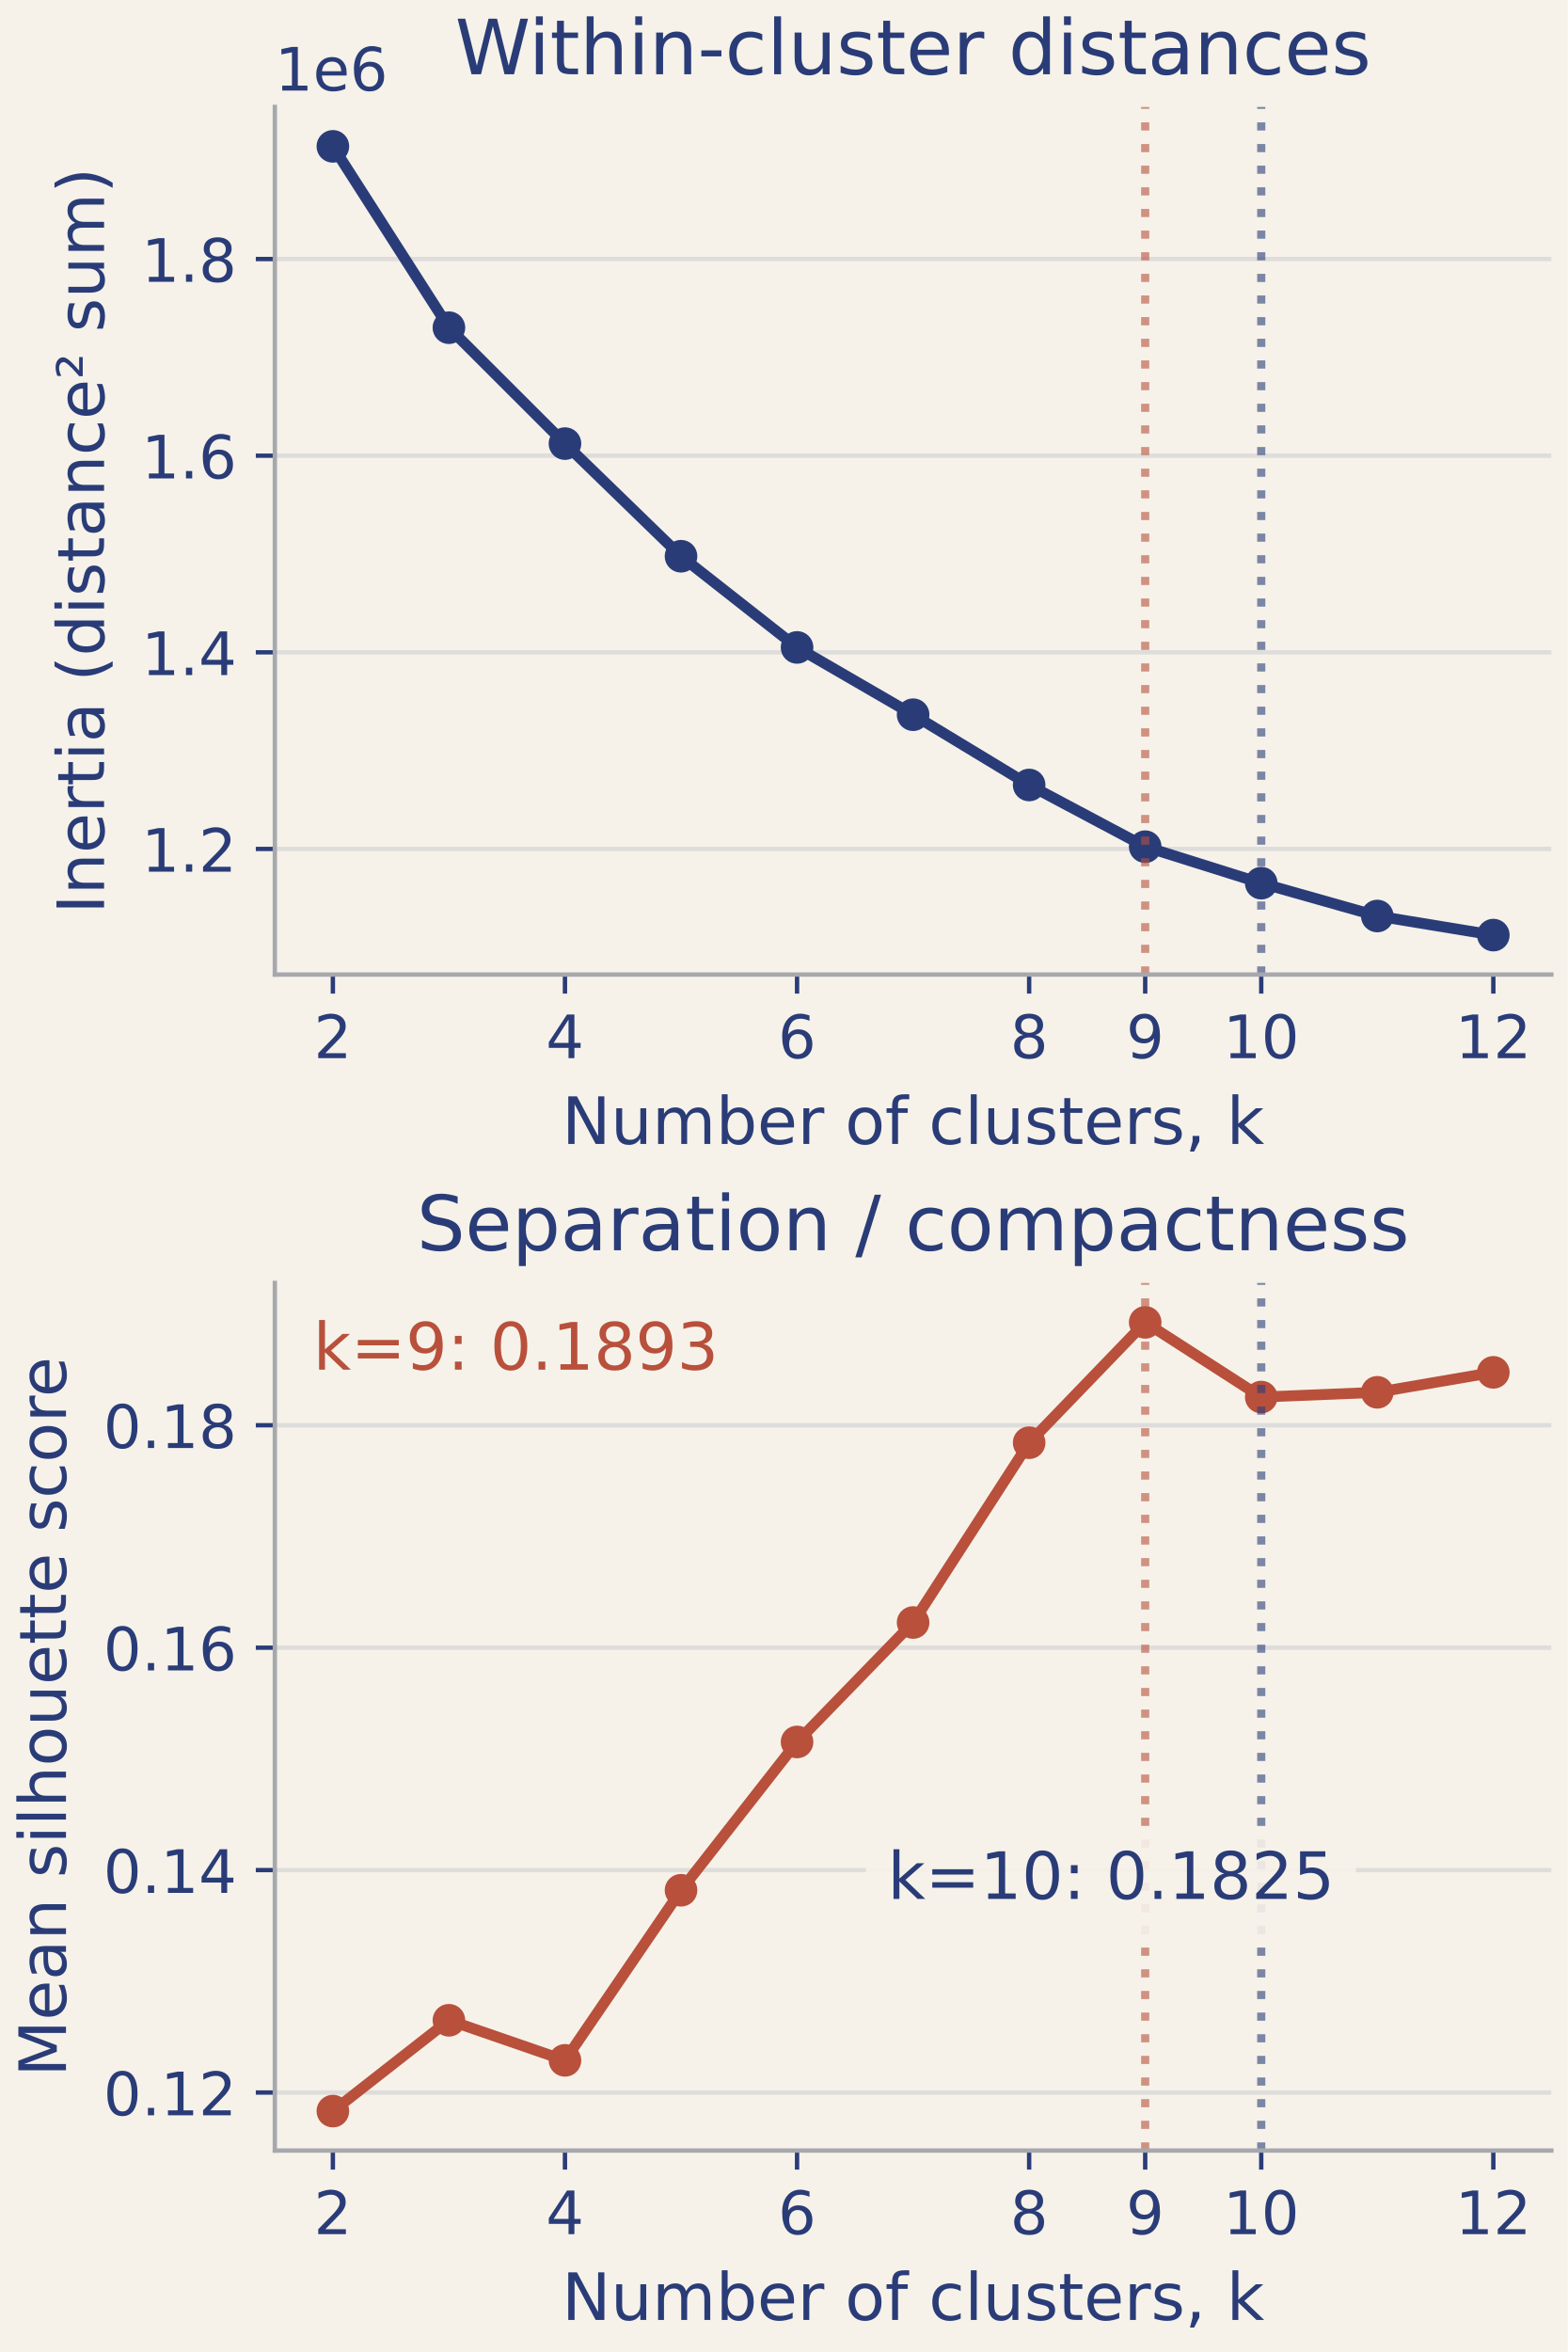
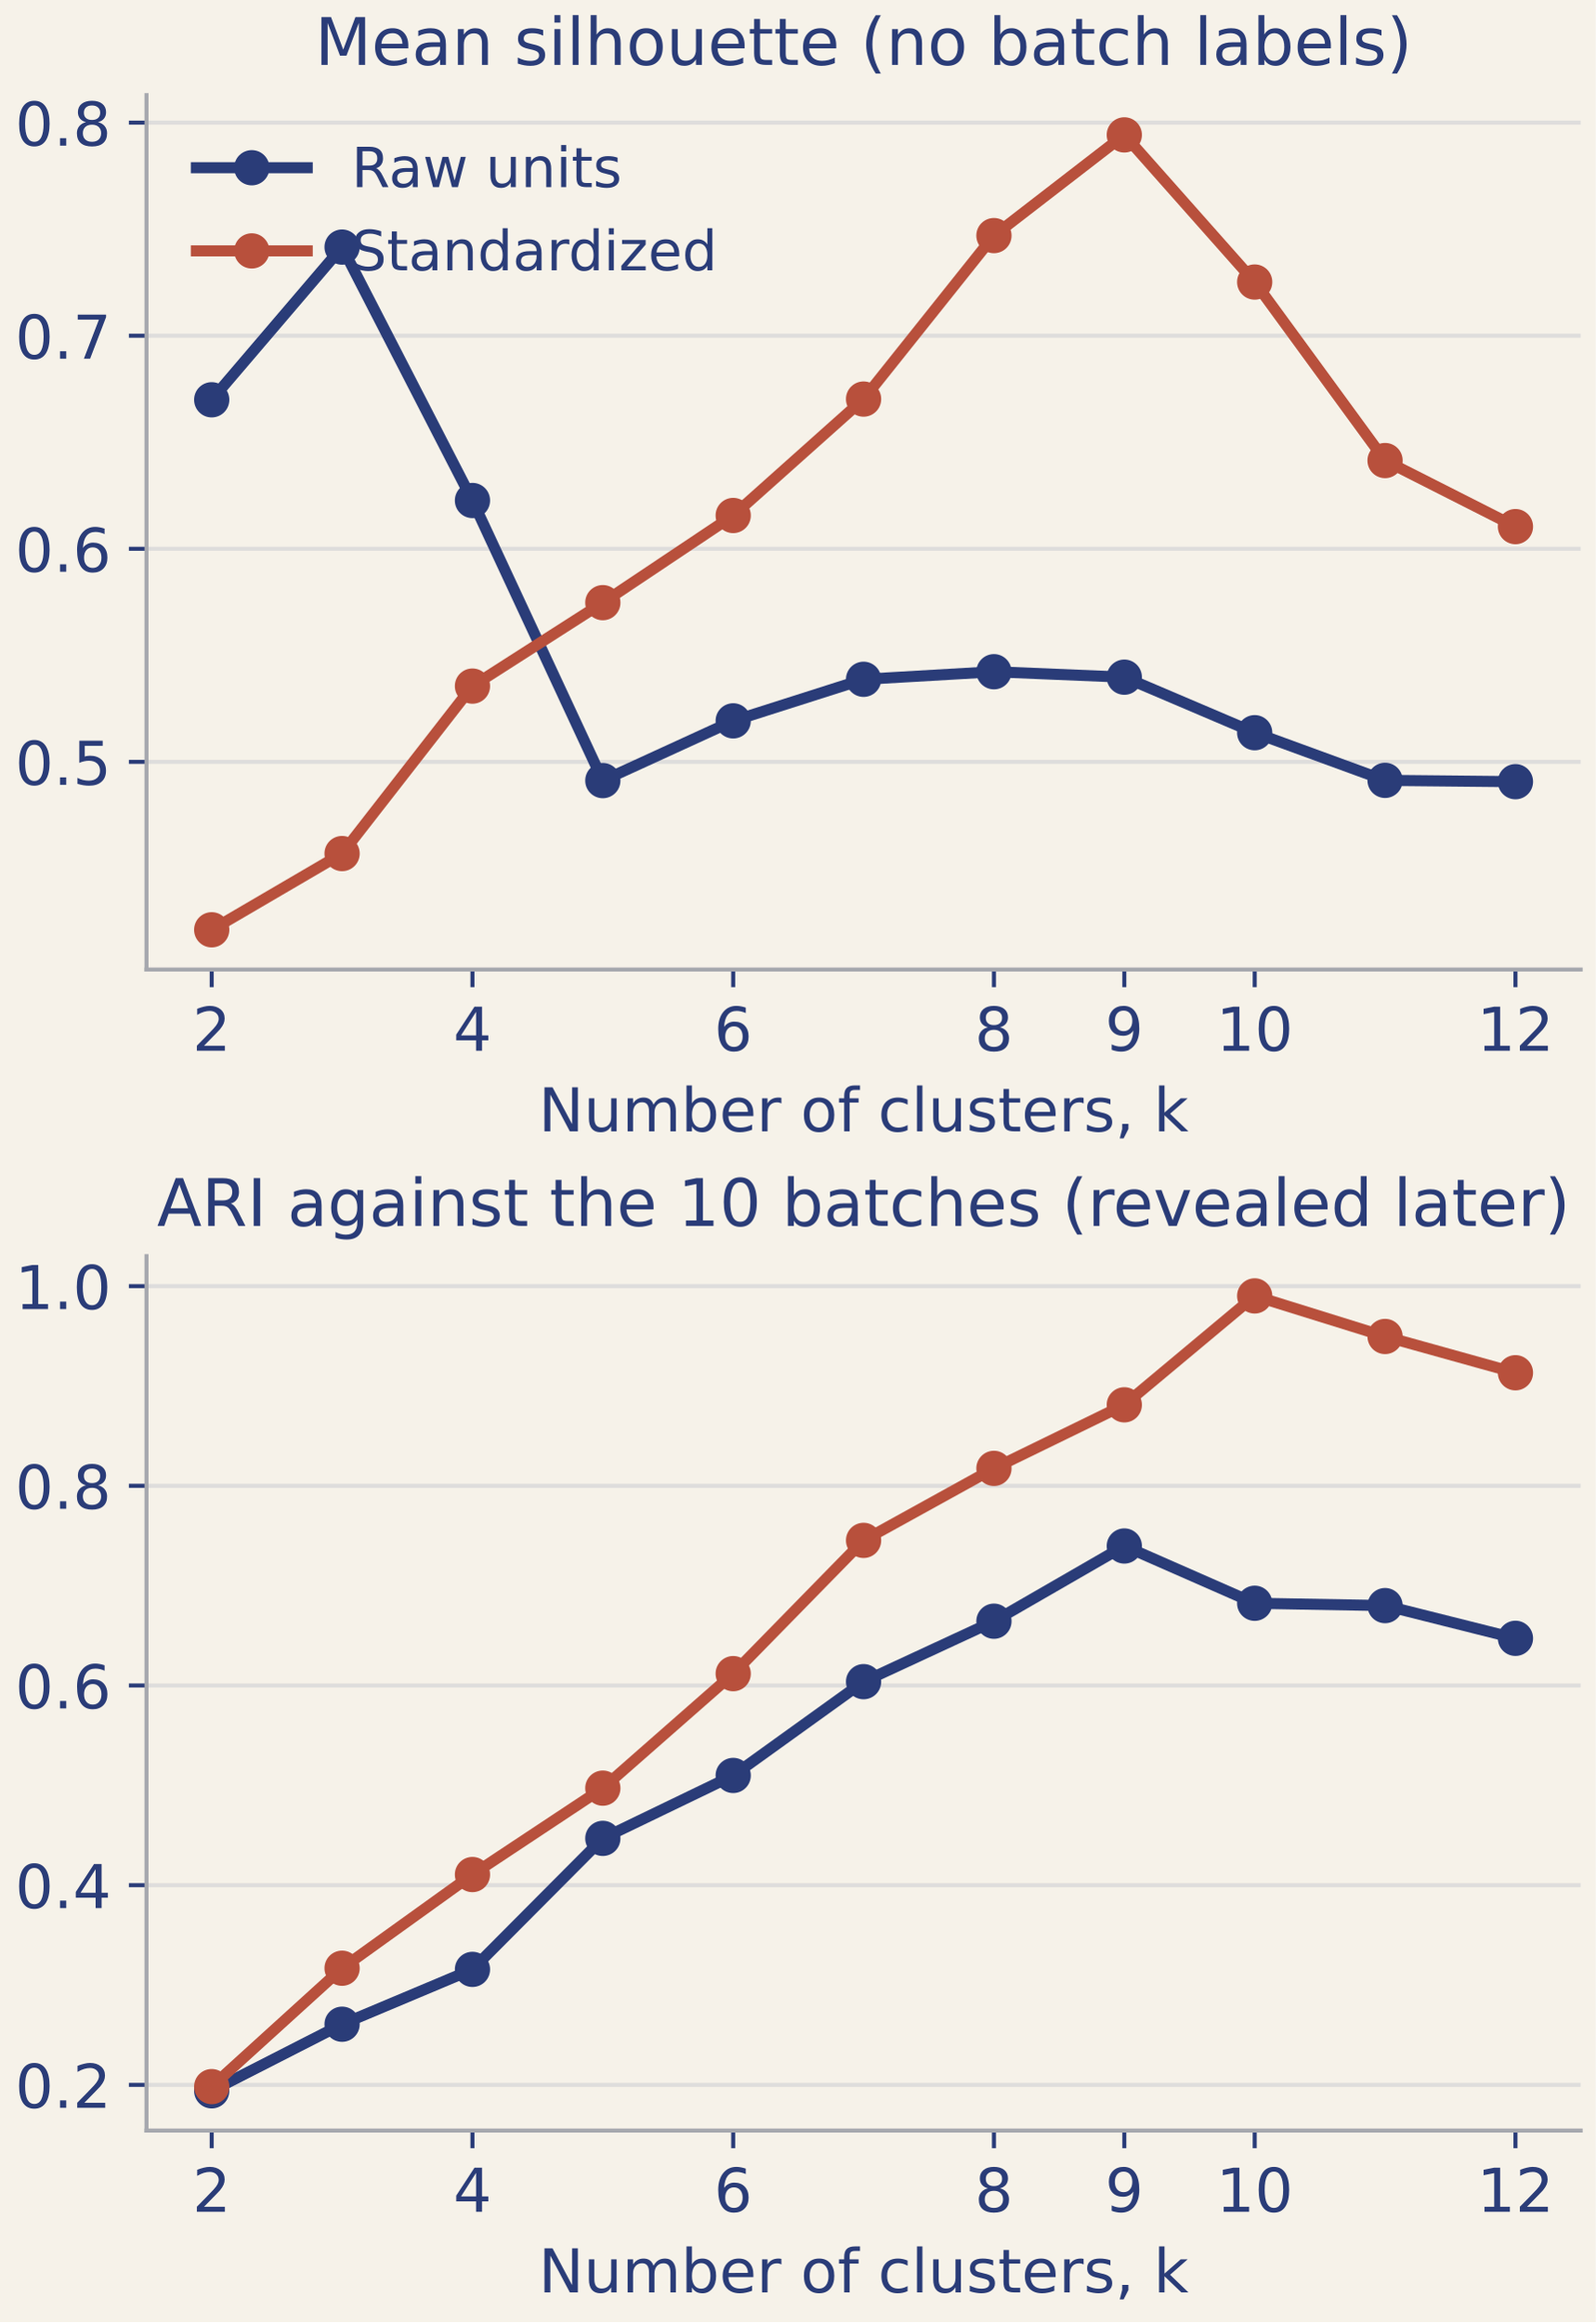
- <svg xmlns="http://www.w3.org/2000/svg" xmlns:xlink="http://www.w3.org/1999/xlink" width="288pt" height="432pt" viewBox="0 0 288 432" version="1.1">
+ <svg xmlns="http://www.w3.org/2000/svg" xmlns:xlink="http://www.w3.org/1999/xlink" width="316.8pt" height="460.8pt" viewBox="0 0 316.8 460.8" version="1.1">
  <defs>
    <style type="text/css">*{stroke-linejoin: round; stroke-linecap: butt}</style>
  </defs>
  <g id="figure_1">
    <g id="patch_1">
-       <path d="M 0 432  L 288 432  L 288 0  L 0 0  z " style="fill: #f6f2e9" />
+       <path d="M 0 460.8  L 316.8 460.8  L 316.8 0  L 0 0  z " style="fill: #f6f2e9" />
    </g>
    <g id="axes_1">
      <g id="patch_2">
-         <path d="M 50.493 178.999  L 285 178.999  L 285 19.638  L 50.493 19.638  z " style="fill: #f6f2e9" />
+         <path d="M 29.084 192.399  L 313.8 192.399  L 313.8 18.878  L 29.084 18.878  z " style="fill: #f6f2e9" />
      </g>
      <g id="matplotlib.axis_1">
        <g id="xtick_1">
          <g id="line2d_1">
            <defs>
              <path id="m94edba3261" d="M 0 0  L 0 3.5  " style="stroke: #2a3c78; stroke-width: 0.8" />
            </defs>
            <g>
-               <use xlink:href="#m94edba3261" x="61.153" y="178.999" style="fill: #2a3c78; stroke: #2a3c78; stroke-width: 0.8" />
+               <use xlink:href="#m94edba3261" x="42.026" y="192.399" style="fill: #2a3c78; stroke: #2a3c78; stroke-width: 0.8" />
            </g>
          </g>
          <g id="text_1">
-             <text style="font-size: 11px; font-family: 'DejaVu Sans'; text-anchor: middle; fill: #2a3c78" x="61.153" y="194.356" transform="rotate(-0 61.15275 194.3562)">2</text>
+             <text style="font-size: 12px; font-family: 'DejaVu Sans'; text-anchor: middle; fill: #2a3c78" x="42.026" y="208.516" transform="rotate(-0 42.02562 208.516)">2</text>
          </g>
        </g>
        <g id="xtick_2">
          <g id="line2d_2">
            <g>
-               <use xlink:href="#m94edba3261" x="103.79" y="178.999" style="fill: #2a3c78; stroke: #2a3c78; stroke-width: 0.8" />
+               <use xlink:href="#m94edba3261" x="93.792" y="192.399" style="fill: #2a3c78; stroke: #2a3c78; stroke-width: 0.8" />
            </g>
          </g>
          <g id="text_2">
-             <text style="font-size: 11px; font-family: 'DejaVu Sans'; text-anchor: middle; fill: #2a3c78" x="103.79" y="194.356" transform="rotate(-0 103.7903 194.3562)">4</text>
+             <text style="font-size: 12px; font-family: 'DejaVu Sans'; text-anchor: middle; fill: #2a3c78" x="93.792" y="208.516" transform="rotate(-0 93.79212 208.516)">4</text>
          </g>
        </g>
        <g id="xtick_3">
          <g id="line2d_3">
            <g>
-               <use xlink:href="#m94edba3261" x="146.428" y="178.999" style="fill: #2a3c78; stroke: #2a3c78; stroke-width: 0.8" />
+               <use xlink:href="#m94edba3261" x="145.559" y="192.399" style="fill: #2a3c78; stroke: #2a3c78; stroke-width: 0.8" />
            </g>
          </g>
          <g id="text_3">
-             <text style="font-size: 11px; font-family: 'DejaVu Sans'; text-anchor: middle; fill: #2a3c78" x="146.428" y="194.356" transform="rotate(-0 146.4278 194.3562)">6</text>
+             <text style="font-size: 12px; font-family: 'DejaVu Sans'; text-anchor: middle; fill: #2a3c78" x="145.559" y="208.516" transform="rotate(-0 145.5586 208.516)">6</text>
          </g>
        </g>
        <g id="xtick_4">
          <g id="line2d_4">
            <g>
-               <use xlink:href="#m94edba3261" x="189.065" y="178.999" style="fill: #2a3c78; stroke: #2a3c78; stroke-width: 0.8" />
+               <use xlink:href="#m94edba3261" x="197.325" y="192.399" style="fill: #2a3c78; stroke: #2a3c78; stroke-width: 0.8" />
            </g>
          </g>
          <g id="text_4">
-             <text style="font-size: 11px; font-family: 'DejaVu Sans'; text-anchor: middle; fill: #2a3c78" x="189.065" y="194.356" transform="rotate(-0 189.0653 194.3562)">8</text>
+             <text style="font-size: 12px; font-family: 'DejaVu Sans'; text-anchor: middle; fill: #2a3c78" x="197.325" y="208.516" transform="rotate(-0 197.3251 208.516)">8</text>
          </g>
        </g>
        <g id="xtick_5">
          <g id="line2d_5">
            <g>
-               <use xlink:href="#m94edba3261" x="210.384" y="178.999" style="fill: #2a3c78; stroke: #2a3c78; stroke-width: 0.8" />
+               <use xlink:href="#m94edba3261" x="223.208" y="192.399" style="fill: #2a3c78; stroke: #2a3c78; stroke-width: 0.8" />
            </g>
          </g>
          <g id="text_5">
-             <text style="font-size: 11px; font-family: 'DejaVu Sans'; text-anchor: middle; fill: #2a3c78" x="210.384" y="194.356" transform="rotate(-0 210.3841 194.3562)">9</text>
+             <text style="font-size: 12px; font-family: 'DejaVu Sans'; text-anchor: middle; fill: #2a3c78" x="223.208" y="208.516" transform="rotate(-0 223.2084 208.516)">9</text>
          </g>
        </g>
        <g id="xtick_6">
          <g id="line2d_6">
            <g>
-               <use xlink:href="#m94edba3261" x="231.703" y="178.999" style="fill: #2a3c78; stroke: #2a3c78; stroke-width: 0.8" />
+               <use xlink:href="#m94edba3261" x="249.092" y="192.399" style="fill: #2a3c78; stroke: #2a3c78; stroke-width: 0.8" />
            </g>
          </g>
          <g id="text_6">
-             <text style="font-size: 11px; font-family: 'DejaVu Sans'; text-anchor: middle; fill: #2a3c78" x="231.703" y="194.356" transform="rotate(-0 231.7029 194.3562)">10</text>
+             <text style="font-size: 12px; font-family: 'DejaVu Sans'; text-anchor: middle; fill: #2a3c78" x="249.092" y="208.516" transform="rotate(-0 249.0916 208.516)">10</text>
          </g>
        </g>
        <g id="xtick_7">
          <g id="line2d_7">
            <g>
-               <use xlink:href="#m94edba3261" x="274.34" y="178.999" style="fill: #2a3c78; stroke: #2a3c78; stroke-width: 0.8" />
+               <use xlink:href="#m94edba3261" x="300.858" y="192.399" style="fill: #2a3c78; stroke: #2a3c78; stroke-width: 0.8" />
            </g>
          </g>
          <g id="text_7">
-             <text style="font-size: 11px; font-family: 'DejaVu Sans'; text-anchor: middle; fill: #2a3c78" x="274.34" y="194.356" transform="rotate(-0 274.3404 194.3562)">12</text>
+             <text style="font-size: 12px; font-family: 'DejaVu Sans'; text-anchor: middle; fill: #2a3c78" x="300.858" y="208.516" transform="rotate(-0 300.8581 208.516)">12</text>
          </g>
        </g>
        <g id="text_8">
-           <text style="font-size: 12px; font-family: 'DejaVu Sans'; text-anchor: middle; fill: #2a3c78" x="167.747" y="210.117" transform="rotate(-0 167.7466 210.1169)">Number of clusters, k</text>
+           <text style="font-size: 12px; font-family: 'DejaVu Sans'; text-anchor: middle; fill: #2a3c78" x="171.442" y="224.517" transform="rotate(-0 171.4419 224.5169)">Number of clusters, k</text>
        </g>
      </g>
      <g id="matplotlib.axis_2">
        <g id="ytick_1">
          <g id="line2d_8">
-             <path d="M 50.493 155.93  L 285 155.93  " clip-path="url(#p2f6c823c1a)" style="fill: none; stroke: #2a3c78; stroke-opacity: 0.12; stroke-width: 0.8; stroke-linecap: square" />
+             <path d="M 29.084 151.182  L 313.8 151.182  " clip-path="url(#p373ca30061)" style="fill: none; stroke: #2a3c78; stroke-opacity: 0.12; stroke-width: 0.8; stroke-linecap: square" />
          </g>
          <g id="line2d_9">
            <defs>
              <path id="m57f3a4df32" d="M 0 0  L -3.5 0  " style="stroke: #2a3c78; stroke-width: 0.8" />
            </defs>
            <g>
-               <use xlink:href="#m57f3a4df32" x="50.493" y="155.93" style="fill: #2a3c78; stroke: #2a3c78; stroke-width: 0.8" />
+               <use xlink:href="#m57f3a4df32" x="29.084" y="151.182" style="fill: #2a3c78; stroke: #2a3c78; stroke-width: 0.8" />
            </g>
          </g>
          <g id="text_9">
-             <text style="font-size: 11px; font-family: 'DejaVu Sans'; text-anchor: end; fill: #2a3c78" x="43.493" y="160.108" transform="rotate(-0 43.49336 160.1082)">1.2</text>
+             <text style="font-size: 12px; font-family: 'DejaVu Sans'; text-anchor: end; fill: #2a3c78" x="22.084" y="155.741" transform="rotate(-0 22.08399 155.7409)">0.5</text>
          </g>
        </g>
        <g id="ytick_2">
          <g id="line2d_10">
-             <path d="M 50.493 119.813  L 285 119.813  " clip-path="url(#p2f6c823c1a)" style="fill: none; stroke: #2a3c78; stroke-opacity: 0.12; stroke-width: 0.8; stroke-linecap: square" />
+             <path d="M 29.084 108.901  L 313.8 108.901  " clip-path="url(#p373ca30061)" style="fill: none; stroke: #2a3c78; stroke-opacity: 0.12; stroke-width: 0.8; stroke-linecap: square" />
          </g>
          <g id="line2d_11">
            <g>
-               <use xlink:href="#m57f3a4df32" x="50.493" y="119.813" style="fill: #2a3c78; stroke: #2a3c78; stroke-width: 0.8" />
+               <use xlink:href="#m57f3a4df32" x="29.084" y="108.901" style="fill: #2a3c78; stroke: #2a3c78; stroke-width: 0.8" />
            </g>
          </g>
          <g id="text_10">
-             <text style="font-size: 11px; font-family: 'DejaVu Sans'; text-anchor: end; fill: #2a3c78" x="43.493" y="123.992" transform="rotate(-0 43.49336 123.9917)">1.4</text>
+             <text style="font-size: 12px; font-family: 'DejaVu Sans'; text-anchor: end; fill: #2a3c78" x="22.084" y="113.459" transform="rotate(-0 22.08399 113.4593)">0.6</text>
          </g>
        </g>
        <g id="ytick_3">
          <g id="line2d_12">
-             <path d="M 50.493 83.697  L 285 83.697  " clip-path="url(#p2f6c823c1a)" style="fill: none; stroke: #2a3c78; stroke-opacity: 0.12; stroke-width: 0.8; stroke-linecap: square" />
+             <path d="M 29.084 66.619  L 313.8 66.619  " clip-path="url(#p373ca30061)" style="fill: none; stroke: #2a3c78; stroke-opacity: 0.12; stroke-width: 0.8; stroke-linecap: square" />
          </g>
          <g id="line2d_13">
            <g>
-               <use xlink:href="#m57f3a4df32" x="50.493" y="83.697" style="fill: #2a3c78; stroke: #2a3c78; stroke-width: 0.8" />
+               <use xlink:href="#m57f3a4df32" x="29.084" y="66.619" style="fill: #2a3c78; stroke: #2a3c78; stroke-width: 0.8" />
            </g>
          </g>
          <g id="text_11">
-             <text style="font-size: 11px; font-family: 'DejaVu Sans'; text-anchor: end; fill: #2a3c78" x="43.493" y="87.875" transform="rotate(-0 43.49336 87.87523)">1.6</text>
+             <text style="font-size: 12px; font-family: 'DejaVu Sans'; text-anchor: end; fill: #2a3c78" x="22.084" y="71.178" transform="rotate(-0 22.08399 71.17777)">0.7</text>
          </g>
        </g>
        <g id="ytick_4">
          <g id="line2d_14">
-             <path d="M 50.493 47.58  L 285 47.58  " clip-path="url(#p2f6c823c1a)" style="fill: none; stroke: #2a3c78; stroke-opacity: 0.12; stroke-width: 0.8; stroke-linecap: square" />
+             <path d="M 29.084 24.338  L 313.8 24.338  " clip-path="url(#p373ca30061)" style="fill: none; stroke: #2a3c78; stroke-opacity: 0.12; stroke-width: 0.8; stroke-linecap: square" />
          </g>
          <g id="line2d_15">
            <g>
-               <use xlink:href="#m57f3a4df32" x="50.493" y="47.58" style="fill: #2a3c78; stroke: #2a3c78; stroke-width: 0.8" />
+               <use xlink:href="#m57f3a4df32" x="29.084" y="24.338" style="fill: #2a3c78; stroke: #2a3c78; stroke-width: 0.8" />
            </g>
          </g>
          <g id="text_12">
-             <text style="font-size: 11px; font-family: 'DejaVu Sans'; text-anchor: end; fill: #2a3c78" x="43.493" y="51.759" transform="rotate(-0 43.49336 51.75873)">1.8</text>
-           </g>
-         </g>
-         <g id="text_13">
-           <text style="font-size: 12px; font-family: 'DejaVu Sans'; text-anchor: middle; fill: #2a3c78" x="19.117" y="99.318" transform="rotate(-90 19.11711 99.31844)">Inertia (distance² sum)</text>
+             <text style="font-size: 12px; font-family: 'DejaVu Sans'; text-anchor: end; fill: #2a3c78" x="22.084" y="28.896" transform="rotate(-0 22.08399 28.8962)">0.8</text>
+           </g>
+         </g>
+       </g>
+       <g id="line2d_16">
+         <path d="M 42.026 79.332  L 67.909 49.03  L 93.792 99.317  L 119.675 154.903  L 145.559 143.048  L 171.442 134.8  L 197.325 133.298  L 223.208 134.379  L 249.092 145.399  L 274.975 154.855  L 300.858 155.117  " clip-path="url(#p373ca30061)" style="fill: none; stroke: #2a3c78; stroke-width: 2.2; stroke-linecap: square" />
+         <defs>
+           <path id="m399e478b35" d="M 0 3  C 0.796 3 1.559 2.684 2.121 2.121  C 2.684 1.559 3 0.796 3 0  C 3 -0.796 2.684 -1.559 2.121 -2.121  C 1.559 -2.684 0.796 -3 0 -3  C -0.796 -3 -1.559 -2.684 -2.121 -2.121  C -2.684 -1.559 -3 -0.796 -3 0  C -3 0.796 -2.684 1.559 -2.121 2.121  C -1.559 2.684 -0.796 3 0 3  z " style="stroke: #2a3c78" />
+         </defs>
+         <g clip-path="url(#p373ca30061)">
+           <use xlink:href="#m399e478b35" x="42.026" y="79.332" style="fill: #2a3c78; stroke: #2a3c78" />
+           <use xlink:href="#m399e478b35" x="67.909" y="49.03" style="fill: #2a3c78; stroke: #2a3c78" />
+           <use xlink:href="#m399e478b35" x="93.792" y="99.317" style="fill: #2a3c78; stroke: #2a3c78" />
+           <use xlink:href="#m399e478b35" x="119.675" y="154.903" style="fill: #2a3c78; stroke: #2a3c78" />
+           <use xlink:href="#m399e478b35" x="145.559" y="143.048" style="fill: #2a3c78; stroke: #2a3c78" />
+           <use xlink:href="#m399e478b35" x="171.442" y="134.8" style="fill: #2a3c78; stroke: #2a3c78" />
+           <use xlink:href="#m399e478b35" x="197.325" y="133.298" style="fill: #2a3c78; stroke: #2a3c78" />
+           <use xlink:href="#m399e478b35" x="223.208" y="134.379" style="fill: #2a3c78; stroke: #2a3c78" />
+           <use xlink:href="#m399e478b35" x="249.092" y="145.399" style="fill: #2a3c78; stroke: #2a3c78" />
+           <use xlink:href="#m399e478b35" x="274.975" y="154.855" style="fill: #2a3c78; stroke: #2a3c78" />
+           <use xlink:href="#m399e478b35" x="300.858" y="155.117" style="fill: #2a3c78; stroke: #2a3c78" />
+         </g>
+       </g>
+       <g id="line2d_17">
+         <path d="M 42.026 184.512  L 67.909 169.383  L 93.792 136.15  L 119.675 119.59  L 145.559 102.293  L 171.442 79.191  L 197.325 46.75  L 223.208 26.766  L 249.092 55.967  L 274.975 91.39  L 300.858 104.501  " clip-path="url(#p373ca30061)" style="fill: none; stroke: #b8503c; stroke-width: 2.2; stroke-linecap: square" />
+         <defs>
+           <path id="m9e10f64a1f" d="M 0 3  C 0.796 3 1.559 2.684 2.121 2.121  C 2.684 1.559 3 0.796 3 0  C 3 -0.796 2.684 -1.559 2.121 -2.121  C 1.559 -2.684 0.796 -3 0 -3  C -0.796 -3 -1.559 -2.684 -2.121 -2.121  C -2.684 -1.559 -3 -0.796 -3 0  C -3 0.796 -2.684 1.559 -2.121 2.121  C -1.559 2.684 -0.796 3 0 3  z " style="stroke: #b8503c" />
+         </defs>
+         <g clip-path="url(#p373ca30061)">
+           <use xlink:href="#m9e10f64a1f" x="42.026" y="184.512" style="fill: #b8503c; stroke: #b8503c" />
+           <use xlink:href="#m9e10f64a1f" x="67.909" y="169.383" style="fill: #b8503c; stroke: #b8503c" />
+           <use xlink:href="#m9e10f64a1f" x="93.792" y="136.15" style="fill: #b8503c; stroke: #b8503c" />
+           <use xlink:href="#m9e10f64a1f" x="119.675" y="119.59" style="fill: #b8503c; stroke: #b8503c" />
+           <use xlink:href="#m9e10f64a1f" x="145.559" y="102.293" style="fill: #b8503c; stroke: #b8503c" />
+           <use xlink:href="#m9e10f64a1f" x="171.442" y="79.191" style="fill: #b8503c; stroke: #b8503c" />
+           <use xlink:href="#m9e10f64a1f" x="197.325" y="46.75" style="fill: #b8503c; stroke: #b8503c" />
+           <use xlink:href="#m9e10f64a1f" x="223.208" y="26.766" style="fill: #b8503c; stroke: #b8503c" />
+           <use xlink:href="#m9e10f64a1f" x="249.092" y="55.967" style="fill: #b8503c; stroke: #b8503c" />
+           <use xlink:href="#m9e10f64a1f" x="274.975" y="91.39" style="fill: #b8503c; stroke: #b8503c" />
+           <use xlink:href="#m9e10f64a1f" x="300.858" y="104.501" style="fill: #b8503c; stroke: #b8503c" />
+         </g>
+       </g>
+       <g id="patch_3">
+         <path d="M 29.084 192.399  L 29.084 18.878  " style="fill: none; stroke: #a6a8ae; stroke-width: 0.8; stroke-linejoin: miter; stroke-linecap: square" />
+       </g>
+       <g id="patch_4">
+         <path d="M 29.084 192.399  L 313.8 192.399  " style="fill: none; stroke: #a6a8ae; stroke-width: 0.8; stroke-linejoin: miter; stroke-linecap: square" />
+       </g>
+       <g id="text_13">
+         <text style="font-size: 13px; font-family: 'DejaVu Sans'; text-anchor: middle; fill: #2a3c78" x="171.442" y="12.878" transform="rotate(-0 171.4419 12.87821)">Mean silhouette (no batch labels)</text>
+       </g>
+       <g id="legend_1">
+         <g id="line2d_18">
+           <path d="M 38.984 33.286  L 49.984 33.286  L 60.984 33.286  " style="fill: none; stroke: #2a3c78; stroke-width: 2.2; stroke-linecap: square" />
+           <g>
+             <use xlink:href="#m399e478b35" x="49.984" y="33.286" style="fill: #2a3c78; stroke: #2a3c78" />
+           </g>
        </g>
        <g id="text_14">
-           <text style="font-size: 11px; font-family: 'DejaVu Sans'; text-anchor: start; fill: #2a3c78" x="50.493" y="16.638" transform="rotate(-0 50.49336 16.63805)">1e6</text>
-         </g>
-       </g>
-       <g id="line2d_16">
-         <path d="M 61.153 26.882  L 82.472 60.188  L 103.79 81.48  L 125.109 102.166  L 146.428 118.915  L 167.747 131.273  L 189.065 144.182  L 210.384 155.514  L 231.703 162.216  L 253.022 168.246  L 274.34 171.755  " clip-path="url(#p2f6c823c1a)" style="fill: none; stroke: #2a3c78; stroke-width: 2; stroke-linecap: square" />
-         <defs>
-           <path id="m60da9c6d3f" d="M 0 2.5  C 0.663 2.5 1.299 2.237 1.768 1.768  C 2.237 1.299 2.5 0.663 2.5 0  C 2.5 -0.663 2.237 -1.299 1.768 -1.768  C 1.299 -2.237 0.663 -2.5 0 -2.5  C -0.663 -2.5 -1.299 -2.237 -1.768 -1.768  C -2.237 -1.299 -2.5 -0.663 -2.5 0  C -2.5 0.663 -2.237 1.299 -1.768 1.768  C -1.299 2.237 -0.663 2.5 0 2.5  z " style="stroke: #2a3c78" />
-         </defs>
-         <g clip-path="url(#p2f6c823c1a)">
-           <use xlink:href="#m60da9c6d3f" x="61.153" y="26.882" style="fill: #2a3c78; stroke: #2a3c78" />
-           <use xlink:href="#m60da9c6d3f" x="82.472" y="60.188" style="fill: #2a3c78; stroke: #2a3c78" />
-           <use xlink:href="#m60da9c6d3f" x="103.79" y="81.48" style="fill: #2a3c78; stroke: #2a3c78" />
-           <use xlink:href="#m60da9c6d3f" x="125.109" y="102.166" style="fill: #2a3c78; stroke: #2a3c78" />
-           <use xlink:href="#m60da9c6d3f" x="146.428" y="118.915" style="fill: #2a3c78; stroke: #2a3c78" />
-           <use xlink:href="#m60da9c6d3f" x="167.747" y="131.273" style="fill: #2a3c78; stroke: #2a3c78" />
-           <use xlink:href="#m60da9c6d3f" x="189.065" y="144.182" style="fill: #2a3c78; stroke: #2a3c78" />
-           <use xlink:href="#m60da9c6d3f" x="210.384" y="155.514" style="fill: #2a3c78; stroke: #2a3c78" />
-           <use xlink:href="#m60da9c6d3f" x="231.703" y="162.216" style="fill: #2a3c78; stroke: #2a3c78" />
-           <use xlink:href="#m60da9c6d3f" x="253.022" y="168.246" style="fill: #2a3c78; stroke: #2a3c78" />
-           <use xlink:href="#m60da9c6d3f" x="274.34" y="171.755" style="fill: #2a3c78; stroke: #2a3c78" />
-         </g>
-       </g>
-       <g id="line2d_17">
-         <path d="M 210.384 178.999  L 210.384 19.638  " clip-path="url(#p2f6c823c1a)" style="fill: none; stroke-dasharray: 1.5,2.475; stroke-dashoffset: 0; stroke: #b8503c; stroke-opacity: 0.6; stroke-width: 1.5" />
-       </g>
-       <g id="line2d_18">
-         <path d="M 231.703 178.999  L 231.703 19.638  " clip-path="url(#p2f6c823c1a)" style="fill: none; stroke-dasharray: 1.5,2.475; stroke-dashoffset: 0; stroke: #2a3c78; stroke-opacity: 0.6; stroke-width: 1.5" />
-       </g>
-       <g id="patch_3">
-         <path d="M 50.493 178.999  L 50.493 19.638  " style="fill: none; stroke: #a6a8ae; stroke-width: 0.8; stroke-linejoin: miter; stroke-linecap: square" />
-       </g>
-       <g id="patch_4">
-         <path d="M 50.493 178.999  L 285 178.999  " style="fill: none; stroke: #a6a8ae; stroke-width: 0.8; stroke-linejoin: miter; stroke-linecap: square" />
-       </g>
-       <g id="text_15">
-         <text style="font-size: 14px; font-family: 'DejaVu Sans'; text-anchor: middle; fill: #2a3c78" x="167.747" y="13.638" transform="rotate(-0 167.7466 13.63805)">Within-cluster distances</text>
+           <text style="font-size: 11px; font-family: 'DejaVu Sans'; text-anchor: start; fill: #2a3c78" x="69.784" y="37.136" transform="rotate(-0 69.78399 37.13649)">Raw units</text>
+         </g>
+         <g id="line2d_19">
+           <path d="M 38.984 49.787  L 49.984 49.787  L 60.984 49.787  " style="fill: none; stroke: #b8503c; stroke-width: 2.2; stroke-linecap: square" />
+           <g>
+             <use xlink:href="#m9e10f64a1f" x="49.984" y="49.787" style="fill: #b8503c; stroke: #b8503c" />
+           </g>
+         </g>
+         <g id="text_15">
+           <text style="font-size: 11px; font-family: 'DejaVu Sans'; text-anchor: start; fill: #2a3c78" x="69.784" y="53.637" transform="rotate(-0 69.78399 53.63735)">Standardized</text>
+         </g>
      </g>
    </g>
    <g id="axes_2">
      <g id="patch_5">
-         <path d="M 50.493 394.999  L 285 394.999  L 285 235.638  L 50.493 235.638  z " style="fill: #f6f2e9" />
+         <path d="M 29.084 422.799  L 313.8 422.799  L 313.8 249.278  L 29.084 249.278  z " style="fill: #f6f2e9" />
      </g>
      <g id="matplotlib.axis_3">
        <g id="xtick_8">
-           <g id="line2d_19">
-             <g>
-               <use xlink:href="#m94edba3261" x="61.153" y="394.999" style="fill: #2a3c78; stroke: #2a3c78; stroke-width: 0.8" />
+           <g id="line2d_20">
+             <g>
+               <use xlink:href="#m94edba3261" x="42.026" y="422.799" style="fill: #2a3c78; stroke: #2a3c78; stroke-width: 0.8" />
            </g>
          </g>
          <g id="text_16">
-             <text style="font-size: 11px; font-family: 'DejaVu Sans'; text-anchor: middle; fill: #2a3c78" x="61.153" y="410.356" transform="rotate(-0 61.15275 410.3562)">2</text>
+             <text style="font-size: 12px; font-family: 'DejaVu Sans'; text-anchor: middle; fill: #2a3c78" x="42.026" y="438.916" transform="rotate(-0 42.02562 438.916)">2</text>
          </g>
        </g>
        <g id="xtick_9">
-           <g id="line2d_20">
-             <g>
-               <use xlink:href="#m94edba3261" x="103.79" y="394.999" style="fill: #2a3c78; stroke: #2a3c78; stroke-width: 0.8" />
+           <g id="line2d_21">
+             <g>
+               <use xlink:href="#m94edba3261" x="93.792" y="422.799" style="fill: #2a3c78; stroke: #2a3c78; stroke-width: 0.8" />
            </g>
          </g>
          <g id="text_17">
-             <text style="font-size: 11px; font-family: 'DejaVu Sans'; text-anchor: middle; fill: #2a3c78" x="103.79" y="410.356" transform="rotate(-0 103.7903 410.3562)">4</text>
+             <text style="font-size: 12px; font-family: 'DejaVu Sans'; text-anchor: middle; fill: #2a3c78" x="93.792" y="438.916" transform="rotate(-0 93.79212 438.916)">4</text>
          </g>
        </g>
        <g id="xtick_10">
-           <g id="line2d_21">
-             <g>
-               <use xlink:href="#m94edba3261" x="146.428" y="394.999" style="fill: #2a3c78; stroke: #2a3c78; stroke-width: 0.8" />
+           <g id="line2d_22">
+             <g>
+               <use xlink:href="#m94edba3261" x="145.559" y="422.799" style="fill: #2a3c78; stroke: #2a3c78; stroke-width: 0.8" />
            </g>
          </g>
          <g id="text_18">
-             <text style="font-size: 11px; font-family: 'DejaVu Sans'; text-anchor: middle; fill: #2a3c78" x="146.428" y="410.356" transform="rotate(-0 146.4278 410.3562)">6</text>
+             <text style="font-size: 12px; font-family: 'DejaVu Sans'; text-anchor: middle; fill: #2a3c78" x="145.559" y="438.916" transform="rotate(-0 145.5586 438.916)">6</text>
          </g>
        </g>
        <g id="xtick_11">
-           <g id="line2d_22">
-             <g>
-               <use xlink:href="#m94edba3261" x="189.065" y="394.999" style="fill: #2a3c78; stroke: #2a3c78; stroke-width: 0.8" />
+           <g id="line2d_23">
+             <g>
+               <use xlink:href="#m94edba3261" x="197.325" y="422.799" style="fill: #2a3c78; stroke: #2a3c78; stroke-width: 0.8" />
            </g>
          </g>
          <g id="text_19">
-             <text style="font-size: 11px; font-family: 'DejaVu Sans'; text-anchor: middle; fill: #2a3c78" x="189.065" y="410.356" transform="rotate(-0 189.0653 410.3562)">8</text>
+             <text style="font-size: 12px; font-family: 'DejaVu Sans'; text-anchor: middle; fill: #2a3c78" x="197.325" y="438.916" transform="rotate(-0 197.3251 438.916)">8</text>
          </g>
        </g>
        <g id="xtick_12">
-           <g id="line2d_23">
-             <g>
-               <use xlink:href="#m94edba3261" x="210.384" y="394.999" style="fill: #2a3c78; stroke: #2a3c78; stroke-width: 0.8" />
+           <g id="line2d_24">
+             <g>
+               <use xlink:href="#m94edba3261" x="223.208" y="422.799" style="fill: #2a3c78; stroke: #2a3c78; stroke-width: 0.8" />
            </g>
          </g>
          <g id="text_20">
-             <text style="font-size: 11px; font-family: 'DejaVu Sans'; text-anchor: middle; fill: #2a3c78" x="210.384" y="410.356" transform="rotate(-0 210.3841 410.3562)">9</text>
+             <text style="font-size: 12px; font-family: 'DejaVu Sans'; text-anchor: middle; fill: #2a3c78" x="223.208" y="438.916" transform="rotate(-0 223.2084 438.916)">9</text>
          </g>
        </g>
        <g id="xtick_13">
-           <g id="line2d_24">
-             <g>
-               <use xlink:href="#m94edba3261" x="231.703" y="394.999" style="fill: #2a3c78; stroke: #2a3c78; stroke-width: 0.8" />
+           <g id="line2d_25">
+             <g>
+               <use xlink:href="#m94edba3261" x="249.092" y="422.799" style="fill: #2a3c78; stroke: #2a3c78; stroke-width: 0.8" />
            </g>
          </g>
          <g id="text_21">
-             <text style="font-size: 11px; font-family: 'DejaVu Sans'; text-anchor: middle; fill: #2a3c78" x="231.703" y="410.356" transform="rotate(-0 231.7029 410.3562)">10</text>
+             <text style="font-size: 12px; font-family: 'DejaVu Sans'; text-anchor: middle; fill: #2a3c78" x="249.092" y="438.916" transform="rotate(-0 249.0916 438.916)">10</text>
          </g>
        </g>
        <g id="xtick_14">
-           <g id="line2d_25">
-             <g>
-               <use xlink:href="#m94edba3261" x="274.34" y="394.999" style="fill: #2a3c78; stroke: #2a3c78; stroke-width: 0.8" />
+           <g id="line2d_26">
+             <g>
+               <use xlink:href="#m94edba3261" x="300.858" y="422.799" style="fill: #2a3c78; stroke: #2a3c78; stroke-width: 0.8" />
            </g>
          </g>
          <g id="text_22">
-             <text style="font-size: 11px; font-family: 'DejaVu Sans'; text-anchor: middle; fill: #2a3c78" x="274.34" y="410.356" transform="rotate(-0 274.3404 410.3562)">12</text>
+             <text style="font-size: 12px; font-family: 'DejaVu Sans'; text-anchor: middle; fill: #2a3c78" x="300.858" y="438.916" transform="rotate(-0 300.8581 438.916)">12</text>
          </g>
        </g>
        <g id="text_23">
-           <text style="font-size: 12px; font-family: 'DejaVu Sans'; text-anchor: middle; fill: #2a3c78" x="167.747" y="426.117" transform="rotate(-0 167.7466 426.1169)">Number of clusters, k</text>
+           <text style="font-size: 12px; font-family: 'DejaVu Sans'; text-anchor: middle; fill: #2a3c78" x="171.442" y="454.917" transform="rotate(-0 171.4419 454.9169)">Number of clusters, k</text>
        </g>
      </g>
      <g id="matplotlib.axis_4">
        <g id="ytick_5">
-           <g id="line2d_26">
-             <path d="M 50.493 384.341  L 285 384.341  " clip-path="url(#p91690a9844)" style="fill: none; stroke: #2a3c78; stroke-opacity: 0.12; stroke-width: 0.8; stroke-linecap: square" />
-           </g>
          <g id="line2d_27">
-             <g>
-               <use xlink:href="#m57f3a4df32" x="50.493" y="384.341" style="fill: #2a3c78; stroke: #2a3c78; stroke-width: 0.8" />
+             <path d="M 29.084 413.727  L 313.8 413.727  " clip-path="url(#p7c9671596b)" style="fill: none; stroke: #2a3c78; stroke-opacity: 0.12; stroke-width: 0.8; stroke-linecap: square" />
+           </g>
+           <g id="line2d_28">
+             <g>
+               <use xlink:href="#m57f3a4df32" x="29.084" y="413.727" style="fill: #2a3c78; stroke: #2a3c78; stroke-width: 0.8" />
            </g>
          </g>
          <g id="text_24">
-             <text style="font-size: 11px; font-family: 'DejaVu Sans'; text-anchor: end; fill: #2a3c78" x="43.493" y="388.519" transform="rotate(-0 43.49336 388.5194)">0.12</text>
+             <text style="font-size: 12px; font-family: 'DejaVu Sans'; text-anchor: end; fill: #2a3c78" x="22.084" y="418.286" transform="rotate(-0 22.08399 418.2858)">0.2</text>
          </g>
        </g>
        <g id="ytick_6">
-           <g id="line2d_28">
-             <path d="M 50.493 343.488  L 285 343.488  " clip-path="url(#p91690a9844)" style="fill: none; stroke: #2a3c78; stroke-opacity: 0.12; stroke-width: 0.8; stroke-linecap: square" />
-           </g>
          <g id="line2d_29">
-             <g>
-               <use xlink:href="#m57f3a4df32" x="50.493" y="343.488" style="fill: #2a3c78; stroke: #2a3c78; stroke-width: 0.8" />
+             <path d="M 29.084 374.102  L 313.8 374.102  " clip-path="url(#p7c9671596b)" style="fill: none; stroke: #2a3c78; stroke-opacity: 0.12; stroke-width: 0.8; stroke-linecap: square" />
+           </g>
+           <g id="line2d_30">
+             <g>
+               <use xlink:href="#m57f3a4df32" x="29.084" y="374.102" style="fill: #2a3c78; stroke: #2a3c78; stroke-width: 0.8" />
            </g>
          </g>
          <g id="text_25">
-             <text style="font-size: 11px; font-family: 'DejaVu Sans'; text-anchor: end; fill: #2a3c78" x="43.493" y="347.667" transform="rotate(-0 43.49336 347.6667)">0.14</text>
+             <text style="font-size: 12px; font-family: 'DejaVu Sans'; text-anchor: end; fill: #2a3c78" x="22.084" y="378.66" transform="rotate(-0 22.08399 378.6604)">0.4</text>
          </g>
        </g>
        <g id="ytick_7">
-           <g id="line2d_30">
-             <path d="M 50.493 302.635  L 285 302.635  " clip-path="url(#p91690a9844)" style="fill: none; stroke: #2a3c78; stroke-opacity: 0.12; stroke-width: 0.8; stroke-linecap: square" />
-           </g>
          <g id="line2d_31">
-             <g>
-               <use xlink:href="#m57f3a4df32" x="50.493" y="302.635" style="fill: #2a3c78; stroke: #2a3c78; stroke-width: 0.8" />
+             <path d="M 29.084 334.476  L 313.8 334.476  " clip-path="url(#p7c9671596b)" style="fill: none; stroke: #2a3c78; stroke-opacity: 0.12; stroke-width: 0.8; stroke-linecap: square" />
+           </g>
+           <g id="line2d_32">
+             <g>
+               <use xlink:href="#m57f3a4df32" x="29.084" y="334.476" style="fill: #2a3c78; stroke: #2a3c78; stroke-width: 0.8" />
            </g>
          </g>
          <g id="text_26">
-             <text style="font-size: 11px; font-family: 'DejaVu Sans'; text-anchor: end; fill: #2a3c78" x="43.493" y="306.814" transform="rotate(-0 43.49336 306.814)">0.16</text>
+             <text style="font-size: 12px; font-family: 'DejaVu Sans'; text-anchor: end; fill: #2a3c78" x="22.084" y="339.035" transform="rotate(-0 22.08399 339.035)">0.6</text>
          </g>
        </g>
        <g id="ytick_8">
-           <g id="line2d_32">
-             <path d="M 50.493 261.783  L 285 261.783  " clip-path="url(#p91690a9844)" style="fill: none; stroke: #2a3c78; stroke-opacity: 0.12; stroke-width: 0.8; stroke-linecap: square" />
-           </g>
          <g id="line2d_33">
-             <g>
-               <use xlink:href="#m57f3a4df32" x="50.493" y="261.783" style="fill: #2a3c78; stroke: #2a3c78; stroke-width: 0.8" />
+             <path d="M 29.084 294.851  L 313.8 294.851  " clip-path="url(#p7c9671596b)" style="fill: none; stroke: #2a3c78; stroke-opacity: 0.12; stroke-width: 0.8; stroke-linecap: square" />
+           </g>
+           <g id="line2d_34">
+             <g>
+               <use xlink:href="#m57f3a4df32" x="29.084" y="294.851" style="fill: #2a3c78; stroke: #2a3c78; stroke-width: 0.8" />
            </g>
          </g>
          <g id="text_27">
-             <text style="font-size: 11px; font-family: 'DejaVu Sans'; text-anchor: end; fill: #2a3c78" x="43.493" y="265.961" transform="rotate(-0 43.49336 265.9613)">0.18</text>
-           </g>
-         </g>
-         <g id="text_28">
-           <text style="font-size: 12px; font-family: 'DejaVu Sans'; text-anchor: middle; fill: #2a3c78" x="12.118" y="315.318" transform="rotate(-90 12.11837 315.3184)">Mean silhouette score</text>
-         </g>
-       </g>
-       <g id="line2d_34">
-         <path d="M 61.153 387.755  L 82.472 371.074  L 103.79 378.432  L 125.109 347.19  L 146.428 319.95  L 167.747 298.012  L 189.065 264.988  L 210.384 242.882  L 231.703 256.603  L 253.022 255.73  L 274.34 252.064  " clip-path="url(#p91690a9844)" style="fill: none; stroke: #b8503c; stroke-width: 2; stroke-linecap: square" />
-         <defs>
-           <path id="m4074f97067" d="M 0 2.5  C 0.663 2.5 1.299 2.237 1.768 1.768  C 2.237 1.299 2.5 0.663 2.5 0  C 2.5 -0.663 2.237 -1.299 1.768 -1.768  C 1.299 -2.237 0.663 -2.5 0 -2.5  C -0.663 -2.5 -1.299 -2.237 -1.768 -1.768  C -2.237 -1.299 -2.5 -0.663 -2.5 0  C -2.5 0.663 -2.237 1.299 -1.768 1.768  C -1.299 2.237 -0.663 2.5 0 2.5  z " style="stroke: #b8503c" />
-         </defs>
-         <g clip-path="url(#p91690a9844)">
-           <use xlink:href="#m4074f97067" x="61.153" y="387.755" style="fill: #b8503c; stroke: #b8503c" />
-           <use xlink:href="#m4074f97067" x="82.472" y="371.074" style="fill: #b8503c; stroke: #b8503c" />
-           <use xlink:href="#m4074f97067" x="103.79" y="378.432" style="fill: #b8503c; stroke: #b8503c" />
-           <use xlink:href="#m4074f97067" x="125.109" y="347.19" style="fill: #b8503c; stroke: #b8503c" />
-           <use xlink:href="#m4074f97067" x="146.428" y="319.95" style="fill: #b8503c; stroke: #b8503c" />
-           <use xlink:href="#m4074f97067" x="167.747" y="298.012" style="fill: #b8503c; stroke: #b8503c" />
-           <use xlink:href="#m4074f97067" x="189.065" y="264.988" style="fill: #b8503c; stroke: #b8503c" />
-           <use xlink:href="#m4074f97067" x="210.384" y="242.882" style="fill: #b8503c; stroke: #b8503c" />
-           <use xlink:href="#m4074f97067" x="231.703" y="256.603" style="fill: #b8503c; stroke: #b8503c" />
-           <use xlink:href="#m4074f97067" x="253.022" y="255.73" style="fill: #b8503c; stroke: #b8503c" />
-           <use xlink:href="#m4074f97067" x="274.34" y="252.064" style="fill: #b8503c; stroke: #b8503c" />
-         </g>
-       </g>
-       <g id="line2d_35">
-         <path d="M 210.384 394.999  L 210.384 235.638  " clip-path="url(#p91690a9844)" style="fill: none; stroke-dasharray: 1.5,2.475; stroke-dashoffset: 0; stroke: #b8503c; stroke-opacity: 0.6; stroke-width: 1.5" />
-       </g>
-       <g id="line2d_36">
-         <path d="M 231.703 394.999  L 231.703 235.638  " clip-path="url(#p91690a9844)" style="fill: none; stroke-dasharray: 1.5,2.475; stroke-dashoffset: 0; stroke: #2a3c78; stroke-opacity: 0.6; stroke-width: 1.5" />
+             <text style="font-size: 12px; font-family: 'DejaVu Sans'; text-anchor: end; fill: #2a3c78" x="22.084" y="299.41" transform="rotate(-0 22.08399 299.4096)">0.8</text>
+           </g>
+         </g>
+         <g id="ytick_9">
+           <g id="line2d_35">
+             <path d="M 29.084 255.226  L 313.8 255.226  " clip-path="url(#p7c9671596b)" style="fill: none; stroke: #2a3c78; stroke-opacity: 0.12; stroke-width: 0.8; stroke-linecap: square" />
+           </g>
+           <g id="line2d_36">
+             <g>
+               <use xlink:href="#m57f3a4df32" x="29.084" y="255.226" style="fill: #2a3c78; stroke: #2a3c78; stroke-width: 0.8" />
+             </g>
+           </g>
+           <g id="text_28">
+             <text style="font-size: 12px; font-family: 'DejaVu Sans'; text-anchor: end; fill: #2a3c78" x="22.084" y="259.784" transform="rotate(-0 22.08399 259.7842)">1.0</text>
+           </g>
+         </g>
+       </g>
+       <g id="line2d_37">
+         <path d="M 42.026 414.912  L 67.909 401.697  L 93.792 390.815  L 119.675 364.817  L 145.559 352.33  L 171.442 333.718  L 197.325 321.721  L 223.208 306.796  L 249.092 318.159  L 274.975 318.624  L 300.858 325.119  " clip-path="url(#p7c9671596b)" style="fill: none; stroke: #2a3c78; stroke-width: 2.2; stroke-linecap: square" />
+         <g clip-path="url(#p7c9671596b)">
+           <use xlink:href="#m399e478b35" x="42.026" y="414.912" style="fill: #2a3c78; stroke: #2a3c78" />
+           <use xlink:href="#m399e478b35" x="67.909" y="401.697" style="fill: #2a3c78; stroke: #2a3c78" />
+           <use xlink:href="#m399e478b35" x="93.792" y="390.815" style="fill: #2a3c78; stroke: #2a3c78" />
+           <use xlink:href="#m399e478b35" x="119.675" y="364.817" style="fill: #2a3c78; stroke: #2a3c78" />
+           <use xlink:href="#m399e478b35" x="145.559" y="352.33" style="fill: #2a3c78; stroke: #2a3c78" />
+           <use xlink:href="#m399e478b35" x="171.442" y="333.718" style="fill: #2a3c78; stroke: #2a3c78" />
+           <use xlink:href="#m399e478b35" x="197.325" y="321.721" style="fill: #2a3c78; stroke: #2a3c78" />
+           <use xlink:href="#m399e478b35" x="223.208" y="306.796" style="fill: #2a3c78; stroke: #2a3c78" />
+           <use xlink:href="#m399e478b35" x="249.092" y="318.159" style="fill: #2a3c78; stroke: #2a3c78" />
+           <use xlink:href="#m399e478b35" x="274.975" y="318.624" style="fill: #2a3c78; stroke: #2a3c78" />
+           <use xlink:href="#m399e478b35" x="300.858" y="325.119" style="fill: #2a3c78; stroke: #2a3c78" />
+         </g>
+       </g>
+       <g id="line2d_38">
+         <path d="M 42.026 414.081  L 67.909 390.586  L 93.792 371.996  L 119.675 354.849  L 145.559 332.126  L 171.442 305.683  L 197.325 291.394  L 223.208 278.781  L 249.092 257.166  L 274.975 265.217  L 300.858 272.416  " clip-path="url(#p7c9671596b)" style="fill: none; stroke: #b8503c; stroke-width: 2.2; stroke-linecap: square" />
+         <g clip-path="url(#p7c9671596b)">
+           <use xlink:href="#m9e10f64a1f" x="42.026" y="414.081" style="fill: #b8503c; stroke: #b8503c" />
+           <use xlink:href="#m9e10f64a1f" x="67.909" y="390.586" style="fill: #b8503c; stroke: #b8503c" />
+           <use xlink:href="#m9e10f64a1f" x="93.792" y="371.996" style="fill: #b8503c; stroke: #b8503c" />
+           <use xlink:href="#m9e10f64a1f" x="119.675" y="354.849" style="fill: #b8503c; stroke: #b8503c" />
+           <use xlink:href="#m9e10f64a1f" x="145.559" y="332.126" style="fill: #b8503c; stroke: #b8503c" />
+           <use xlink:href="#m9e10f64a1f" x="171.442" y="305.683" style="fill: #b8503c; stroke: #b8503c" />
+           <use xlink:href="#m9e10f64a1f" x="197.325" y="291.394" style="fill: #b8503c; stroke: #b8503c" />
+           <use xlink:href="#m9e10f64a1f" x="223.208" y="278.781" style="fill: #b8503c; stroke: #b8503c" />
+           <use xlink:href="#m9e10f64a1f" x="249.092" y="257.166" style="fill: #b8503c; stroke: #b8503c" />
+           <use xlink:href="#m9e10f64a1f" x="274.975" y="265.217" style="fill: #b8503c; stroke: #b8503c" />
+           <use xlink:href="#m9e10f64a1f" x="300.858" y="272.416" style="fill: #b8503c; stroke: #b8503c" />
+         </g>
      </g>
      <g id="patch_6">
-         <path d="M 50.493 394.999  L 50.493 235.638  " style="fill: none; stroke: #a6a8ae; stroke-width: 0.8; stroke-linejoin: miter; stroke-linecap: square" />
+         <path d="M 29.084 422.799  L 29.084 249.278  " style="fill: none; stroke: #a6a8ae; stroke-width: 0.8; stroke-linejoin: miter; stroke-linecap: square" />
      </g>
      <g id="patch_7">
-         <path d="M 50.493 394.999  L 285 394.999  " style="fill: none; stroke: #a6a8ae; stroke-width: 0.8; stroke-linejoin: miter; stroke-linecap: square" />
+         <path d="M 29.084 422.799  L 313.8 422.799  " style="fill: none; stroke: #a6a8ae; stroke-width: 0.8; stroke-linejoin: miter; stroke-linecap: square" />
      </g>
      <g id="text_29">
-         <g id="patch_8">
-           <path d="M 53.569 258.417  L 135.973 258.417  L 135.973 238.496  L 53.569 238.496  z " style="fill: #f6f2e9; opacity: 0.9" />
-         </g>
-         <text style="font-size: 12px; font-family: 'DejaVu Sans'; text-anchor: start; fill: #b8503c" x="57.529" y="251.574" transform="rotate(-0 57.52856 251.5741)">k=9: 0.1893</text>
-       </g>
-       <g id="text_30">
-         <g id="patch_9">
-           <path d="M 159.096 355.627  L 249.136 355.627  L 249.136 335.706  L 159.096 335.706  z " style="fill: #f6f2e9; opacity: 0.9" />
-         </g>
-         <text style="font-size: 12px; font-family: 'DejaVu Sans'; text-anchor: start; fill: #2a3c78" x="163.056" y="348.784" transform="rotate(-0 163.0564 348.7842)">k=10: 0.1825</text>
-       </g>
-       <g id="text_31">
-         <text style="font-size: 14px; font-family: 'DejaVu Sans'; text-anchor: middle; fill: #2a3c78" x="167.747" y="229.638" transform="rotate(-0 167.7466 229.6381)">Separation / compactness</text>
+         <text style="font-size: 13px; font-family: 'DejaVu Sans'; text-anchor: middle; fill: #2a3c78" x="171.442" y="243.278" transform="rotate(-0 171.4419 243.2782)">ARI against the 10 batches (revealed later)</text>
      </g>
    </g>
  </g>
  <defs>
-     <clipPath id="p2f6c823c1a">
-       <rect x="50.493" y="19.638" width="234.506" height="159.361" />
+     <clipPath id="p373ca30061">
+       <rect x="29.084" y="18.878" width="284.716" height="173.521" />
    </clipPath>
-     <clipPath id="p91690a9844">
-       <rect x="50.493" y="235.638" width="234.506" height="159.361" />
+     <clipPath id="p7c9671596b">
+       <rect x="29.084" y="249.278" width="284.716" height="173.521" />
    </clipPath>
  </defs>
</svg>
